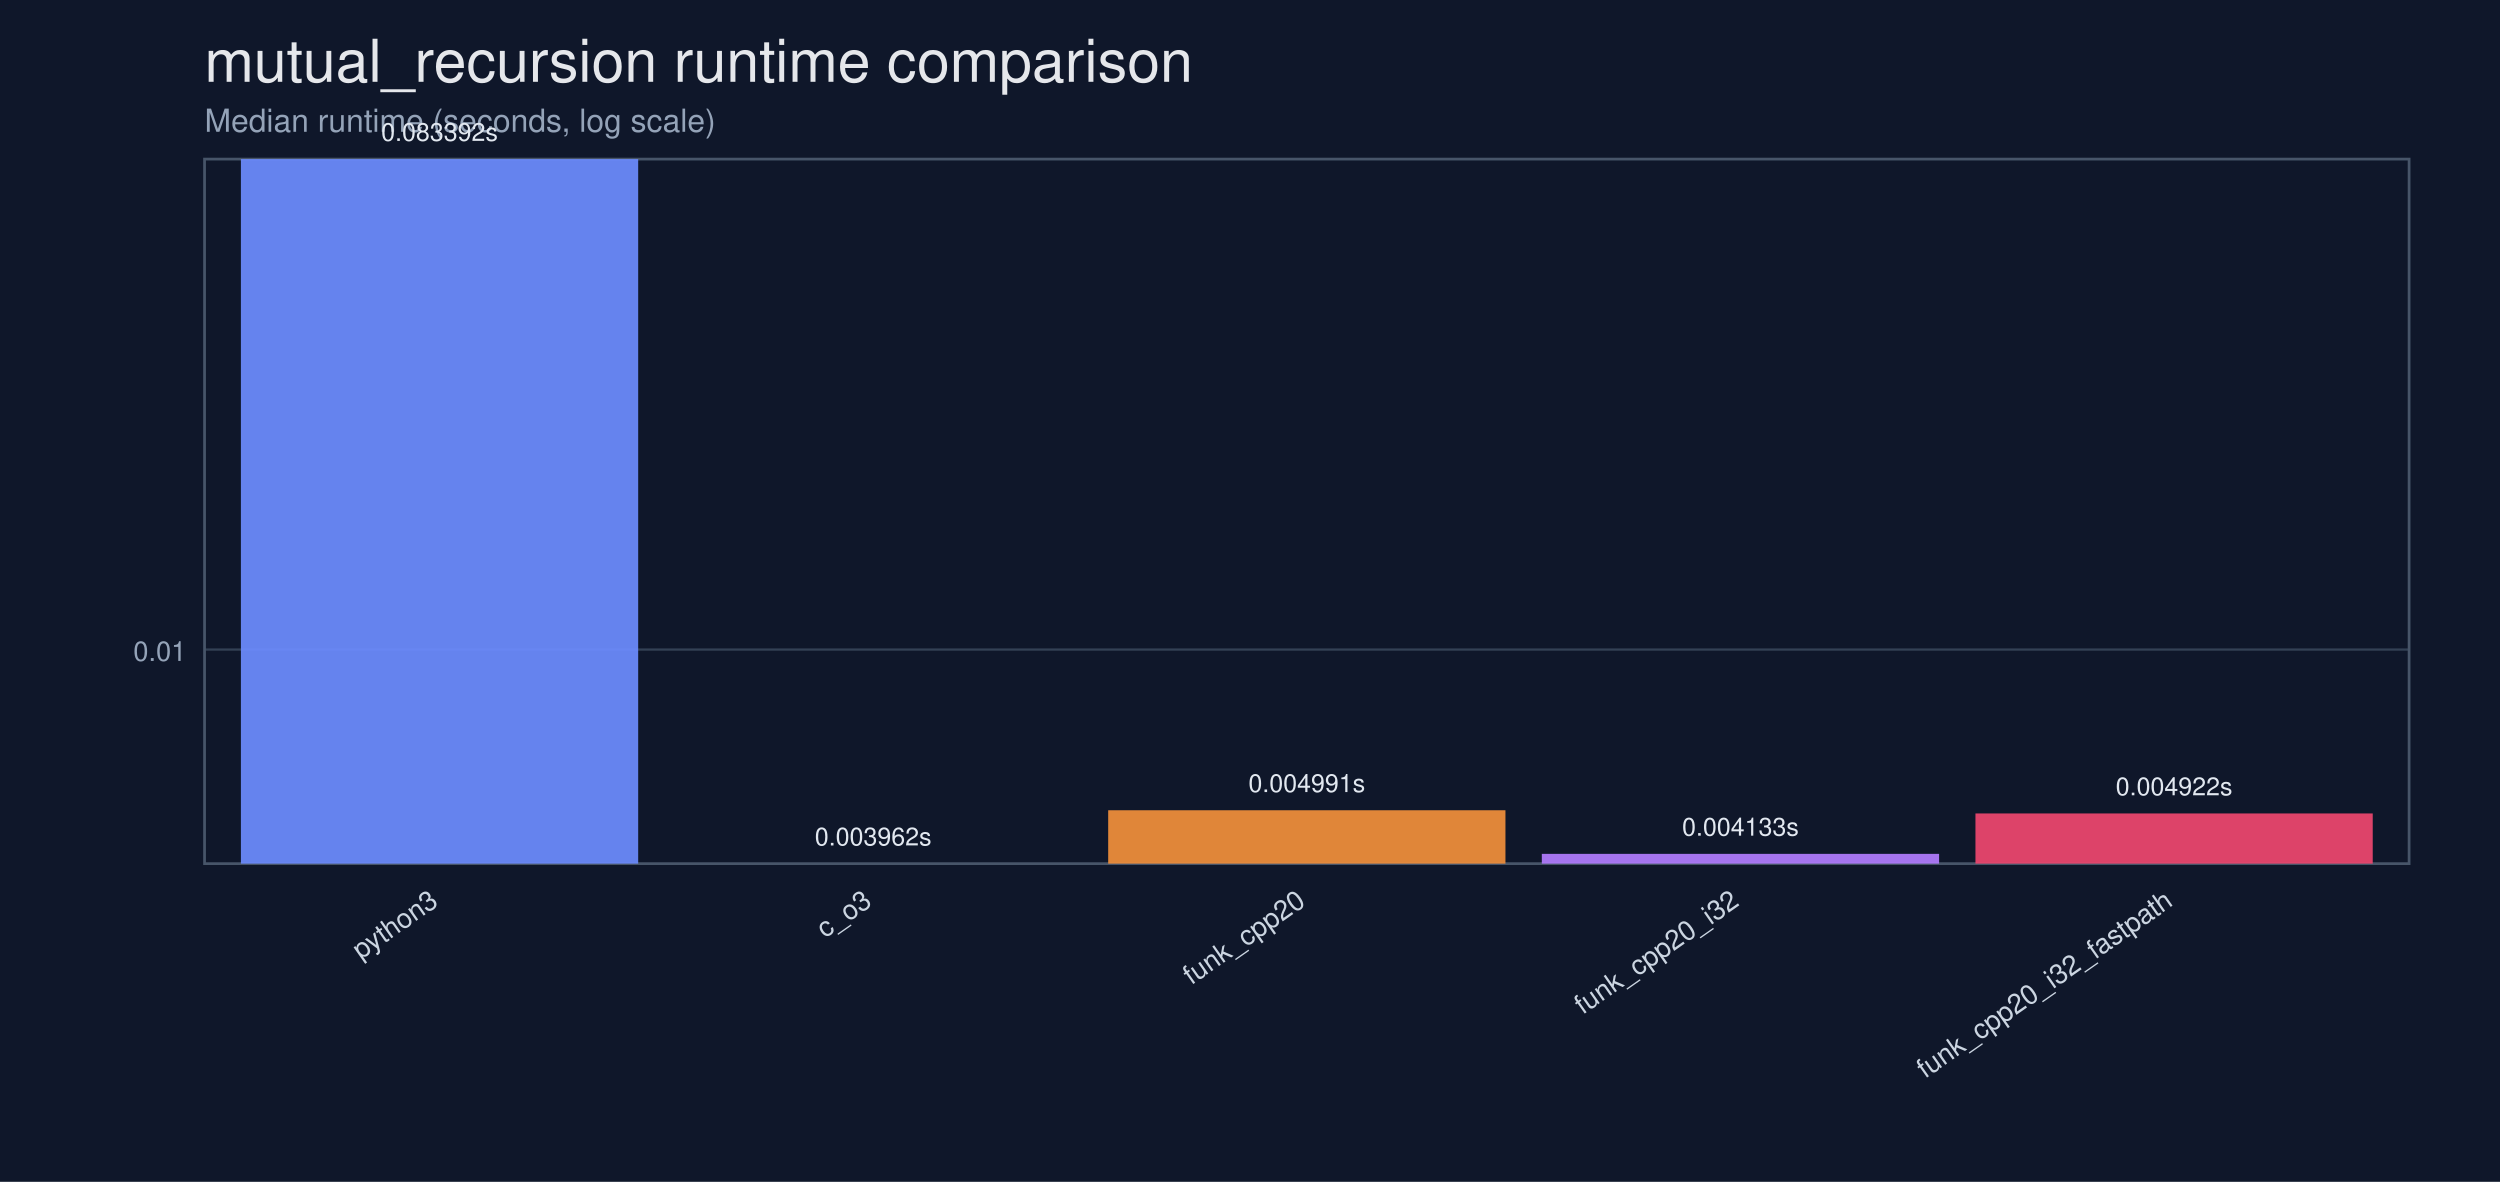
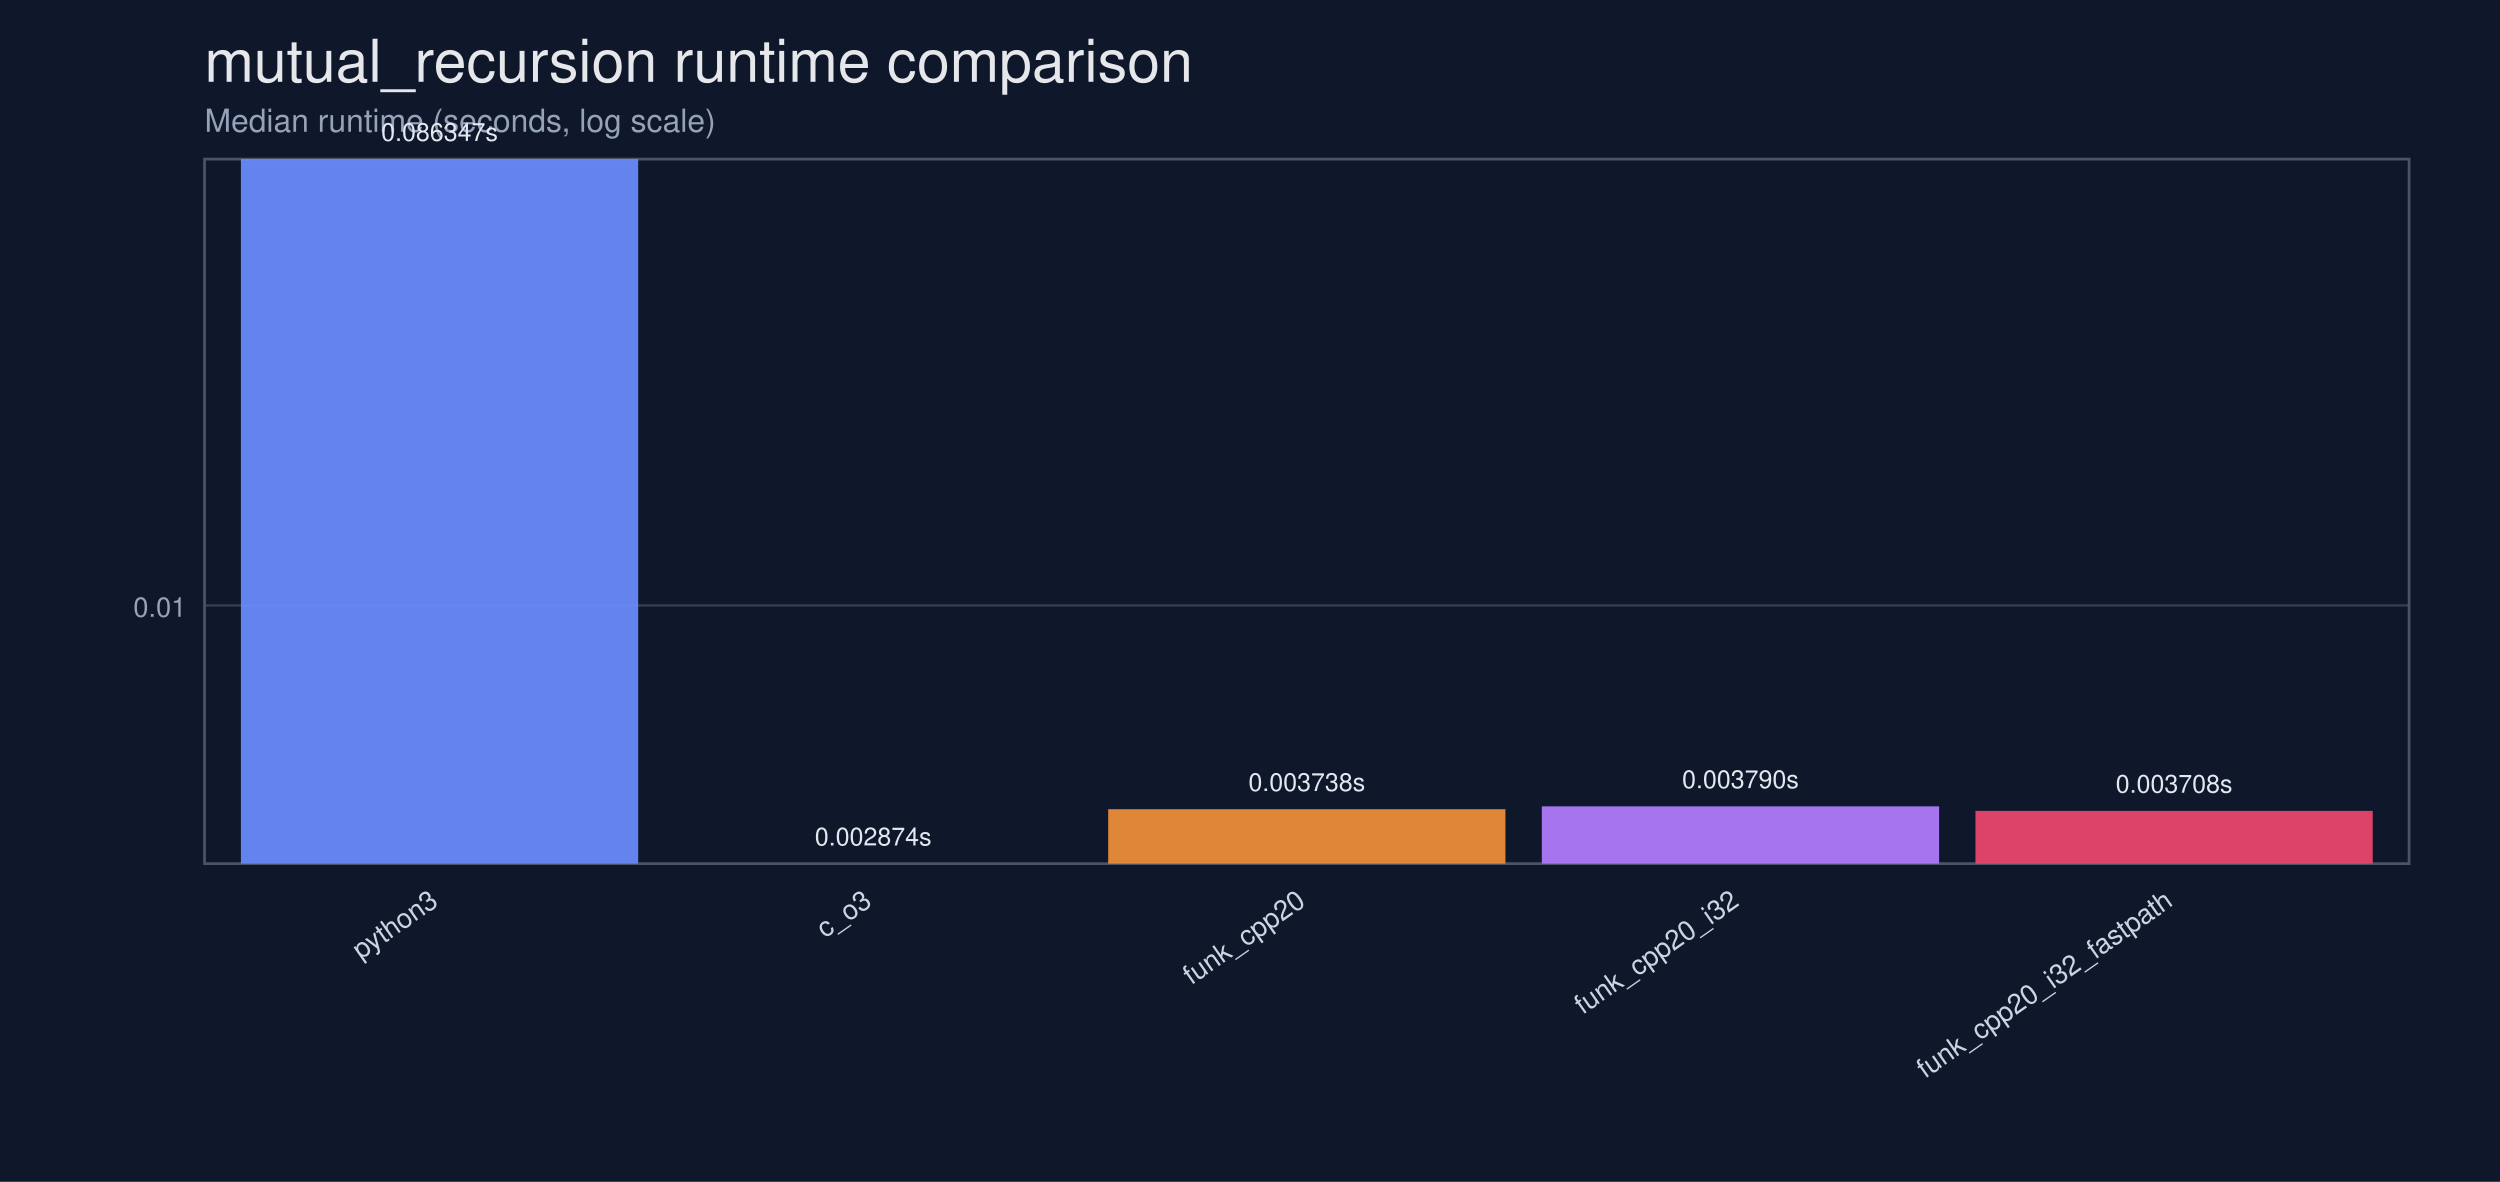
<svg xmlns="http://www.w3.org/2000/svg" width="1100" height="520" viewBox="0 0 1100 520">
  <rect width="100%" height="100%" fill="#0f172a" />
  <text x="90" y="36" fill="#e5e7eb" font-size="26" font-family="Helvetica, Arial">mutual_recursion runtime comparison</text>
  <text x="90" y="58" fill="#94a3b8" font-size="14" font-family="Helvetica, Arial">Median runtime (seconds, log scale)</text>
-   <line x1="90" y1="285.80" x2="1060" y2="285.80" stroke="#334155" stroke-width="1" />
-   <text x="82" y="290.80" text-anchor="end" fill="#94a3b8" font-size="12" font-family="Helvetica, Arial">0.01</text>
+   <line x1="90" y1="266.40" x2="1060" y2="266.40" stroke="#334155" stroke-width="1" />
+   <text x="82" y="271.40" text-anchor="end" fill="#94a3b8" font-size="12" font-family="Helvetica, Arial">0.01</text>
  <rect x="90" y="70" width="970" height="310" fill="none" stroke="#475569" stroke-width="1.2" />
  <rect x="106.00" y="70.00" width="174.80" height="310.00" fill="#6c8cff" opacity="0.92" />
-   <text x="193.40" y="62.00" text-anchor="middle" fill="#e2e8f0" font-size="11" font-family="Helvetica, Arial">0.083392s</text>
+   <text x="193.40" y="62.00" text-anchor="middle" fill="#e2e8f0" font-size="11" font-family="Helvetica, Arial">0.086347s</text>
  <text x="193.40" y="398.00" text-anchor="end" transform="rotate(-35 193.40,398.00)" fill="#cbd5e1" font-size="12" font-family="Helvetica, Arial">python3</text>
  <rect x="296.80" y="380.00" width="174.80" height="0.00" fill="#46b3a9" opacity="0.92" />
-   <text x="384.20" y="372.00" text-anchor="middle" fill="#e2e8f0" font-size="11" font-family="Helvetica, Arial">0.003962s</text>
+   <text x="384.20" y="372.00" text-anchor="middle" fill="#e2e8f0" font-size="11" font-family="Helvetica, Arial">0.002874s</text>
  <text x="384.20" y="398.00" text-anchor="end" transform="rotate(-35 384.20,398.00)" fill="#cbd5e1" font-size="12" font-family="Helvetica, Arial">c_o3</text>
-   <rect x="487.60" y="356.51" width="174.80" height="23.49" fill="#f28f3b" opacity="0.92" />
-   <text x="575.00" y="348.51" text-anchor="middle" fill="#e2e8f0" font-size="11" font-family="Helvetica, Arial">0.004991s</text>
+   <rect x="487.60" y="356.05" width="174.80" height="23.95" fill="#f28f3b" opacity="0.92" />
+   <text x="575.00" y="348.05" text-anchor="middle" fill="#e2e8f0" font-size="11" font-family="Helvetica, Arial">0.003738s</text>
  <text x="575.00" y="398.00" text-anchor="end" transform="rotate(-35 575.00,398.00)" fill="#cbd5e1" font-size="12" font-family="Helvetica, Arial">funk_cpp20</text>
-   <rect x="678.40" y="375.70" width="174.80" height="4.30" fill="#b27cff" opacity="0.92" />
-   <text x="765.80" y="367.70" text-anchor="middle" fill="#e2e8f0" font-size="11" font-family="Helvetica, Arial">0.004133s</text>
+   <rect x="678.40" y="354.79" width="174.80" height="25.21" fill="#b27cff" opacity="0.92" />
+   <text x="765.80" y="346.79" text-anchor="middle" fill="#e2e8f0" font-size="11" font-family="Helvetica, Arial">0.003790s</text>
  <text x="765.80" y="398.00" text-anchor="end" transform="rotate(-35 765.80,398.00)" fill="#cbd5e1" font-size="12" font-family="Helvetica, Arial">funk_cpp20_i32</text>
-   <rect x="869.20" y="357.92" width="174.80" height="22.08" fill="#ef476f" opacity="0.92" />
-   <text x="956.60" y="349.92" text-anchor="middle" fill="#e2e8f0" font-size="11" font-family="Helvetica, Arial">0.004922s</text>
+   <rect x="869.20" y="356.79" width="174.80" height="23.21" fill="#ef476f" opacity="0.92" />
+   <text x="956.60" y="348.79" text-anchor="middle" fill="#e2e8f0" font-size="11" font-family="Helvetica, Arial">0.003708s</text>
  <text x="956.60" y="398.00" text-anchor="end" transform="rotate(-35 956.60,398.00)" fill="#cbd5e1" font-size="12" font-family="Helvetica, Arial">funk_cpp20_i32_fastpath</text>
</svg>
